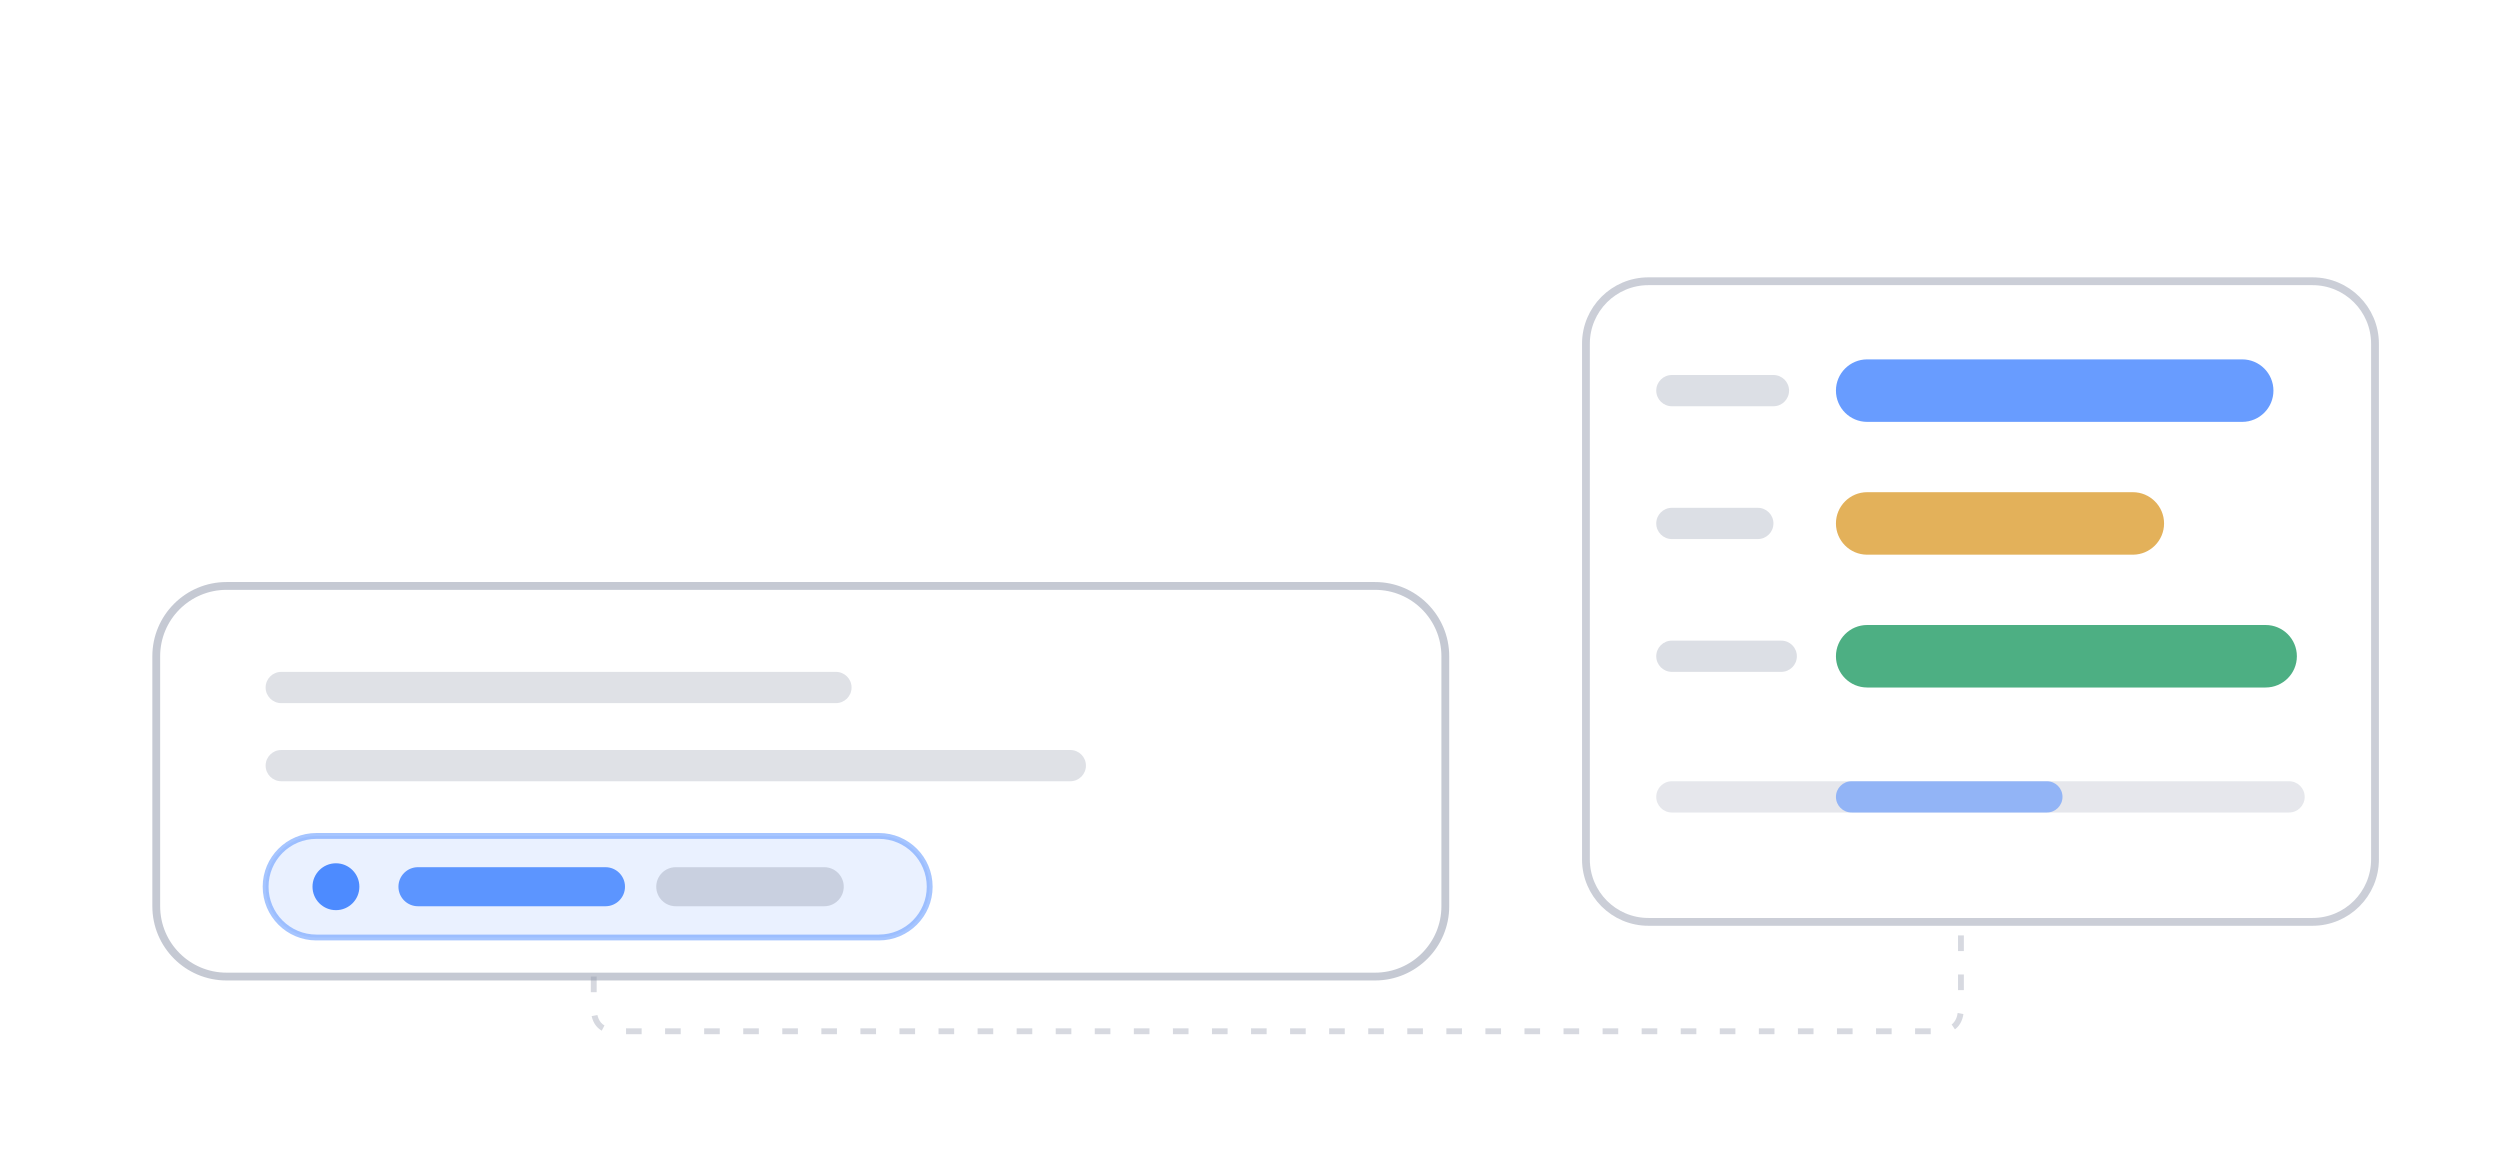
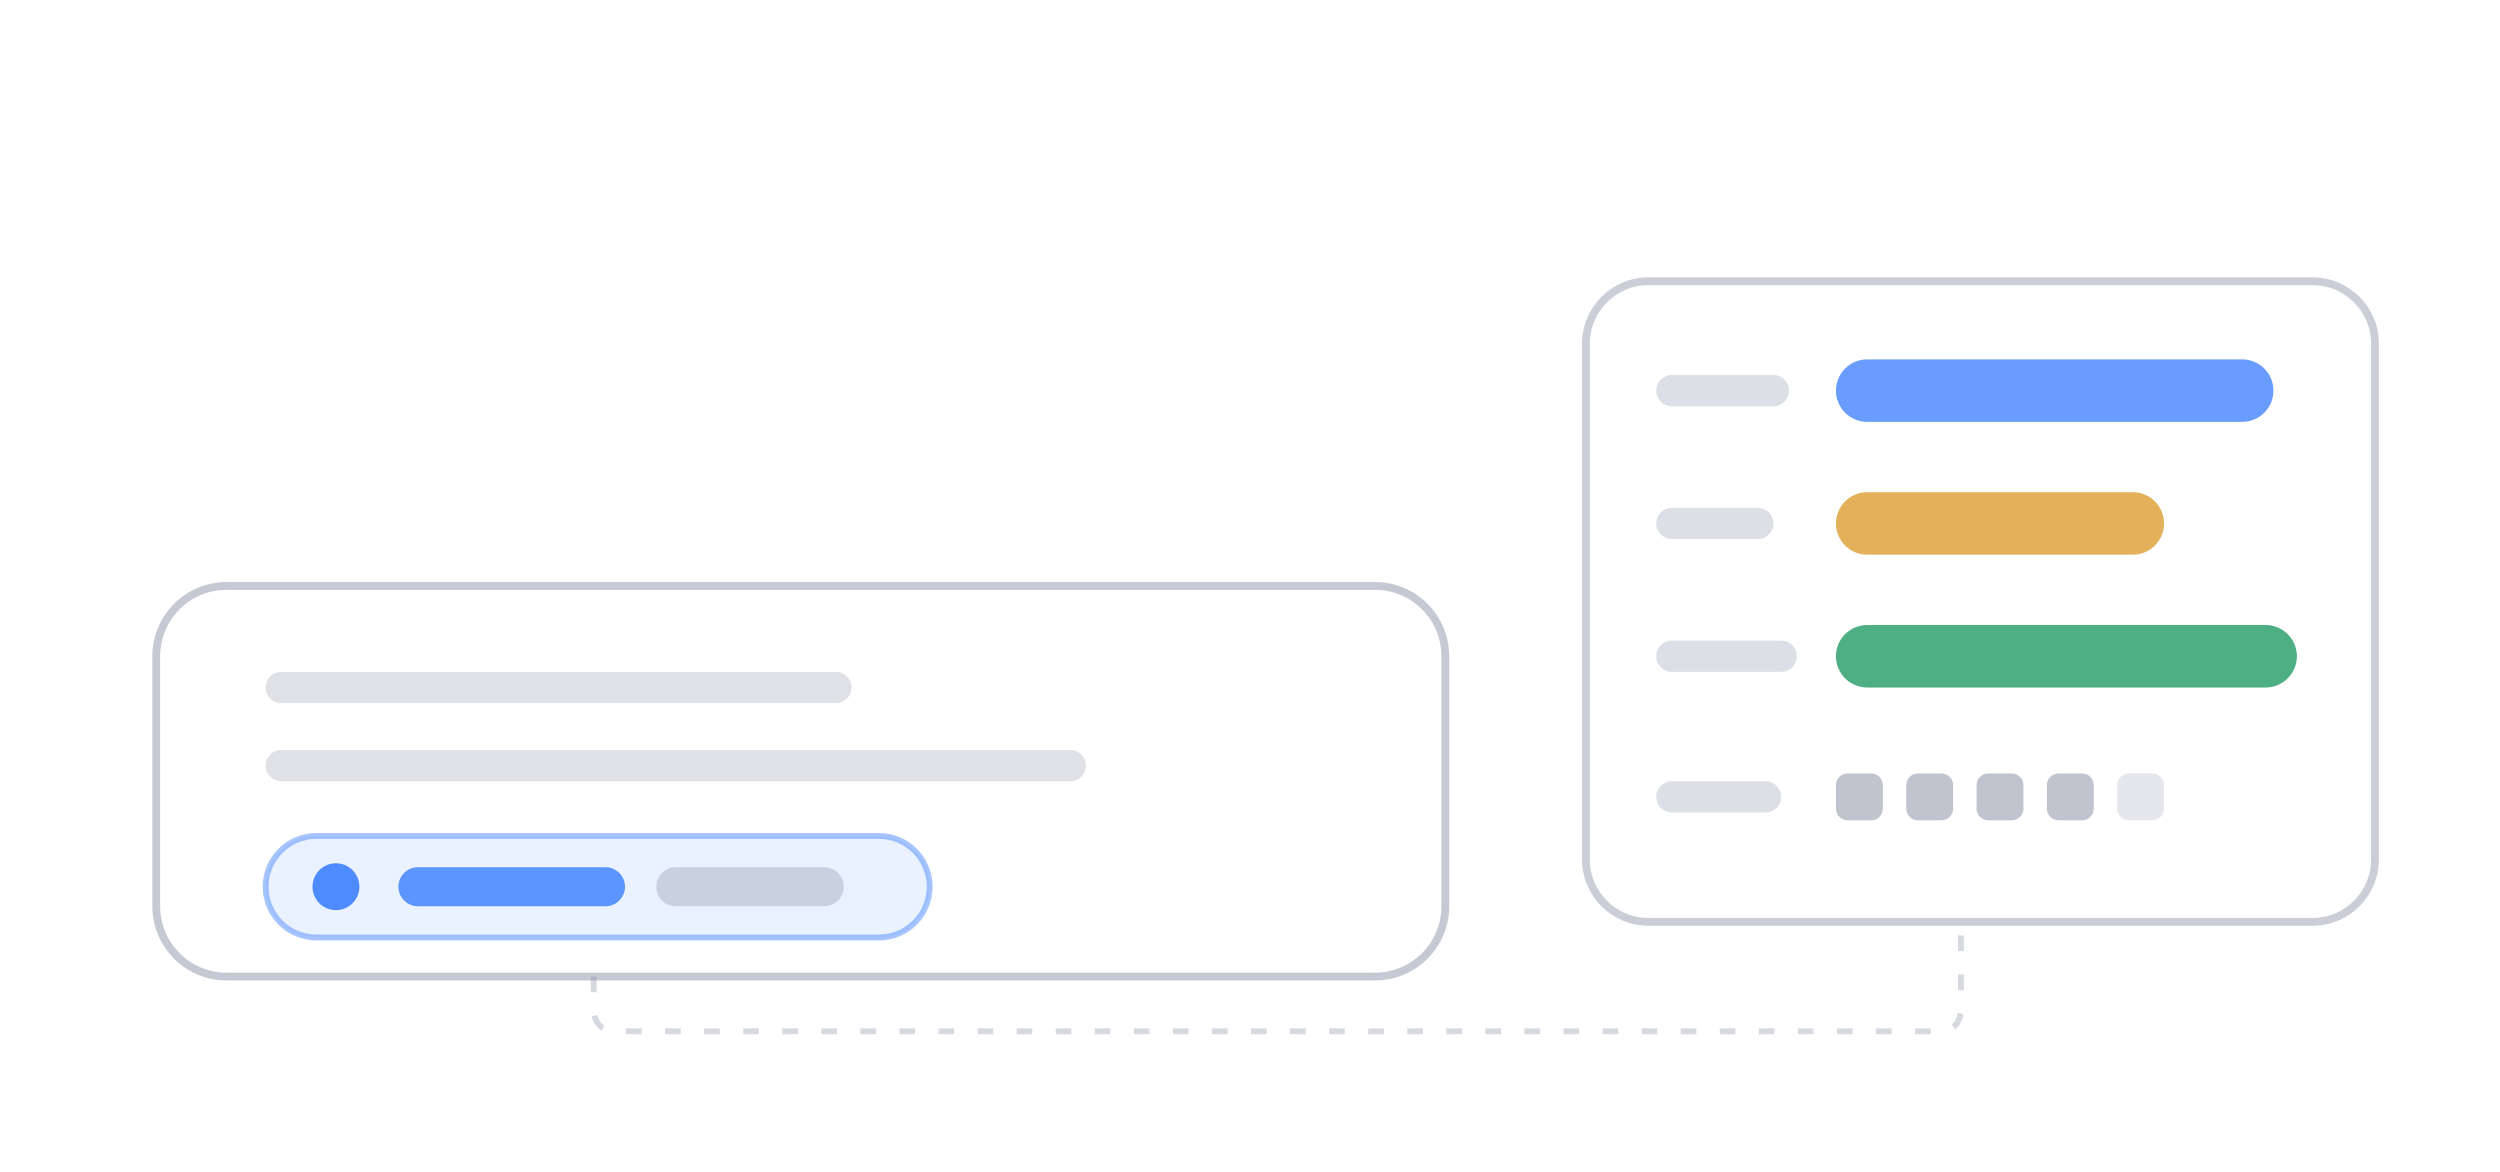
<svg xmlns="http://www.w3.org/2000/svg" width="640" height="300" viewBox="0 0 640 300" role="img" aria-label="Reply timer dock chip under the composer, and its expanded ledger detail">
  <rect x="40" y="150" width="330" height="100" rx="18" fill="none" stroke="#8b93a7" stroke-width="2" opacity="0.5" />
  <rect x="68" y="172" width="150" height="8" rx="4" fill="#8b93a7" opacity="0.28" />
  <rect x="68" y="192" width="210" height="8" rx="4" fill="#8b93a7" opacity="0.28" />
  <rect x="68" y="214" width="170" height="26" rx="13" fill="#4d8bff" opacity="0.12" />
  <rect x="68" y="214" width="170" height="26" rx="13" fill="none" stroke="#4d8bff" stroke-width="1.5" opacity="0.5" />
  <circle cx="86" cy="227" r="6" fill="#4d8bff" />
  <rect x="102" y="222" width="58" height="10" rx="5" fill="#4d8bff" opacity="0.9" />
  <rect x="168" y="222" width="48" height="10" rx="5" fill="#8b93a7" opacity="0.35" />
  <path d="M152 250 V258 Q152 264 158 264 H496 Q502 264 502 258 V236" fill="none" stroke="#8b93a7" stroke-width="1.5" stroke-dasharray="4 6" opacity="0.35" />
  <rect x="406" y="72" width="202" height="164" rx="16" fill="none" stroke="#8b93a7" stroke-width="2" opacity="0.45" />
  <rect x="424" y="96" width="34" height="8" rx="4" fill="#8b93a7" opacity="0.3" />
  <rect x="470" y="92" width="112" height="16" rx="8" fill="#4d8bff" opacity="0.85" />
  <rect x="424" y="130" width="30" height="8" rx="4" fill="#8b93a7" opacity="0.3" />
  <rect x="470" y="126" width="84" height="16" rx="8" fill="#e0a848" opacity="0.9" />
  <rect x="424" y="164" width="36" height="8" rx="4" fill="#8b93a7" opacity="0.3" />
  <rect x="470" y="160" width="118" height="16" rx="8" fill="#3aa675" opacity="0.9" />
-   <rect x="424" y="200" width="166" height="8" rx="4" fill="#8b93a7" opacity="0.22" />
-   <rect x="470" y="200" width="58" height="8" rx="4" fill="#4d8bff" opacity="0.55" />
+   <rect x="424" y="200" width="32" height="8" rx="4" fill="#8b93a7" opacity="0.3" />
+   <rect x="470" y="198" width="12" height="12" rx="3" fill="#8b93a7" opacity="0.55" />
+   <rect x="488" y="198" width="12" height="12" rx="3" fill="#8b93a7" opacity="0.55" />
+   <rect x="506" y="198" width="12" height="12" rx="3" fill="#8b93a7" opacity="0.55" />
+   <rect x="524" y="198" width="12" height="12" rx="3" fill="#8b93a7" opacity="0.55" />
+   <rect x="542" y="198" width="12" height="12" rx="3" fill="#8b93a7" opacity="0.22" />
</svg>
